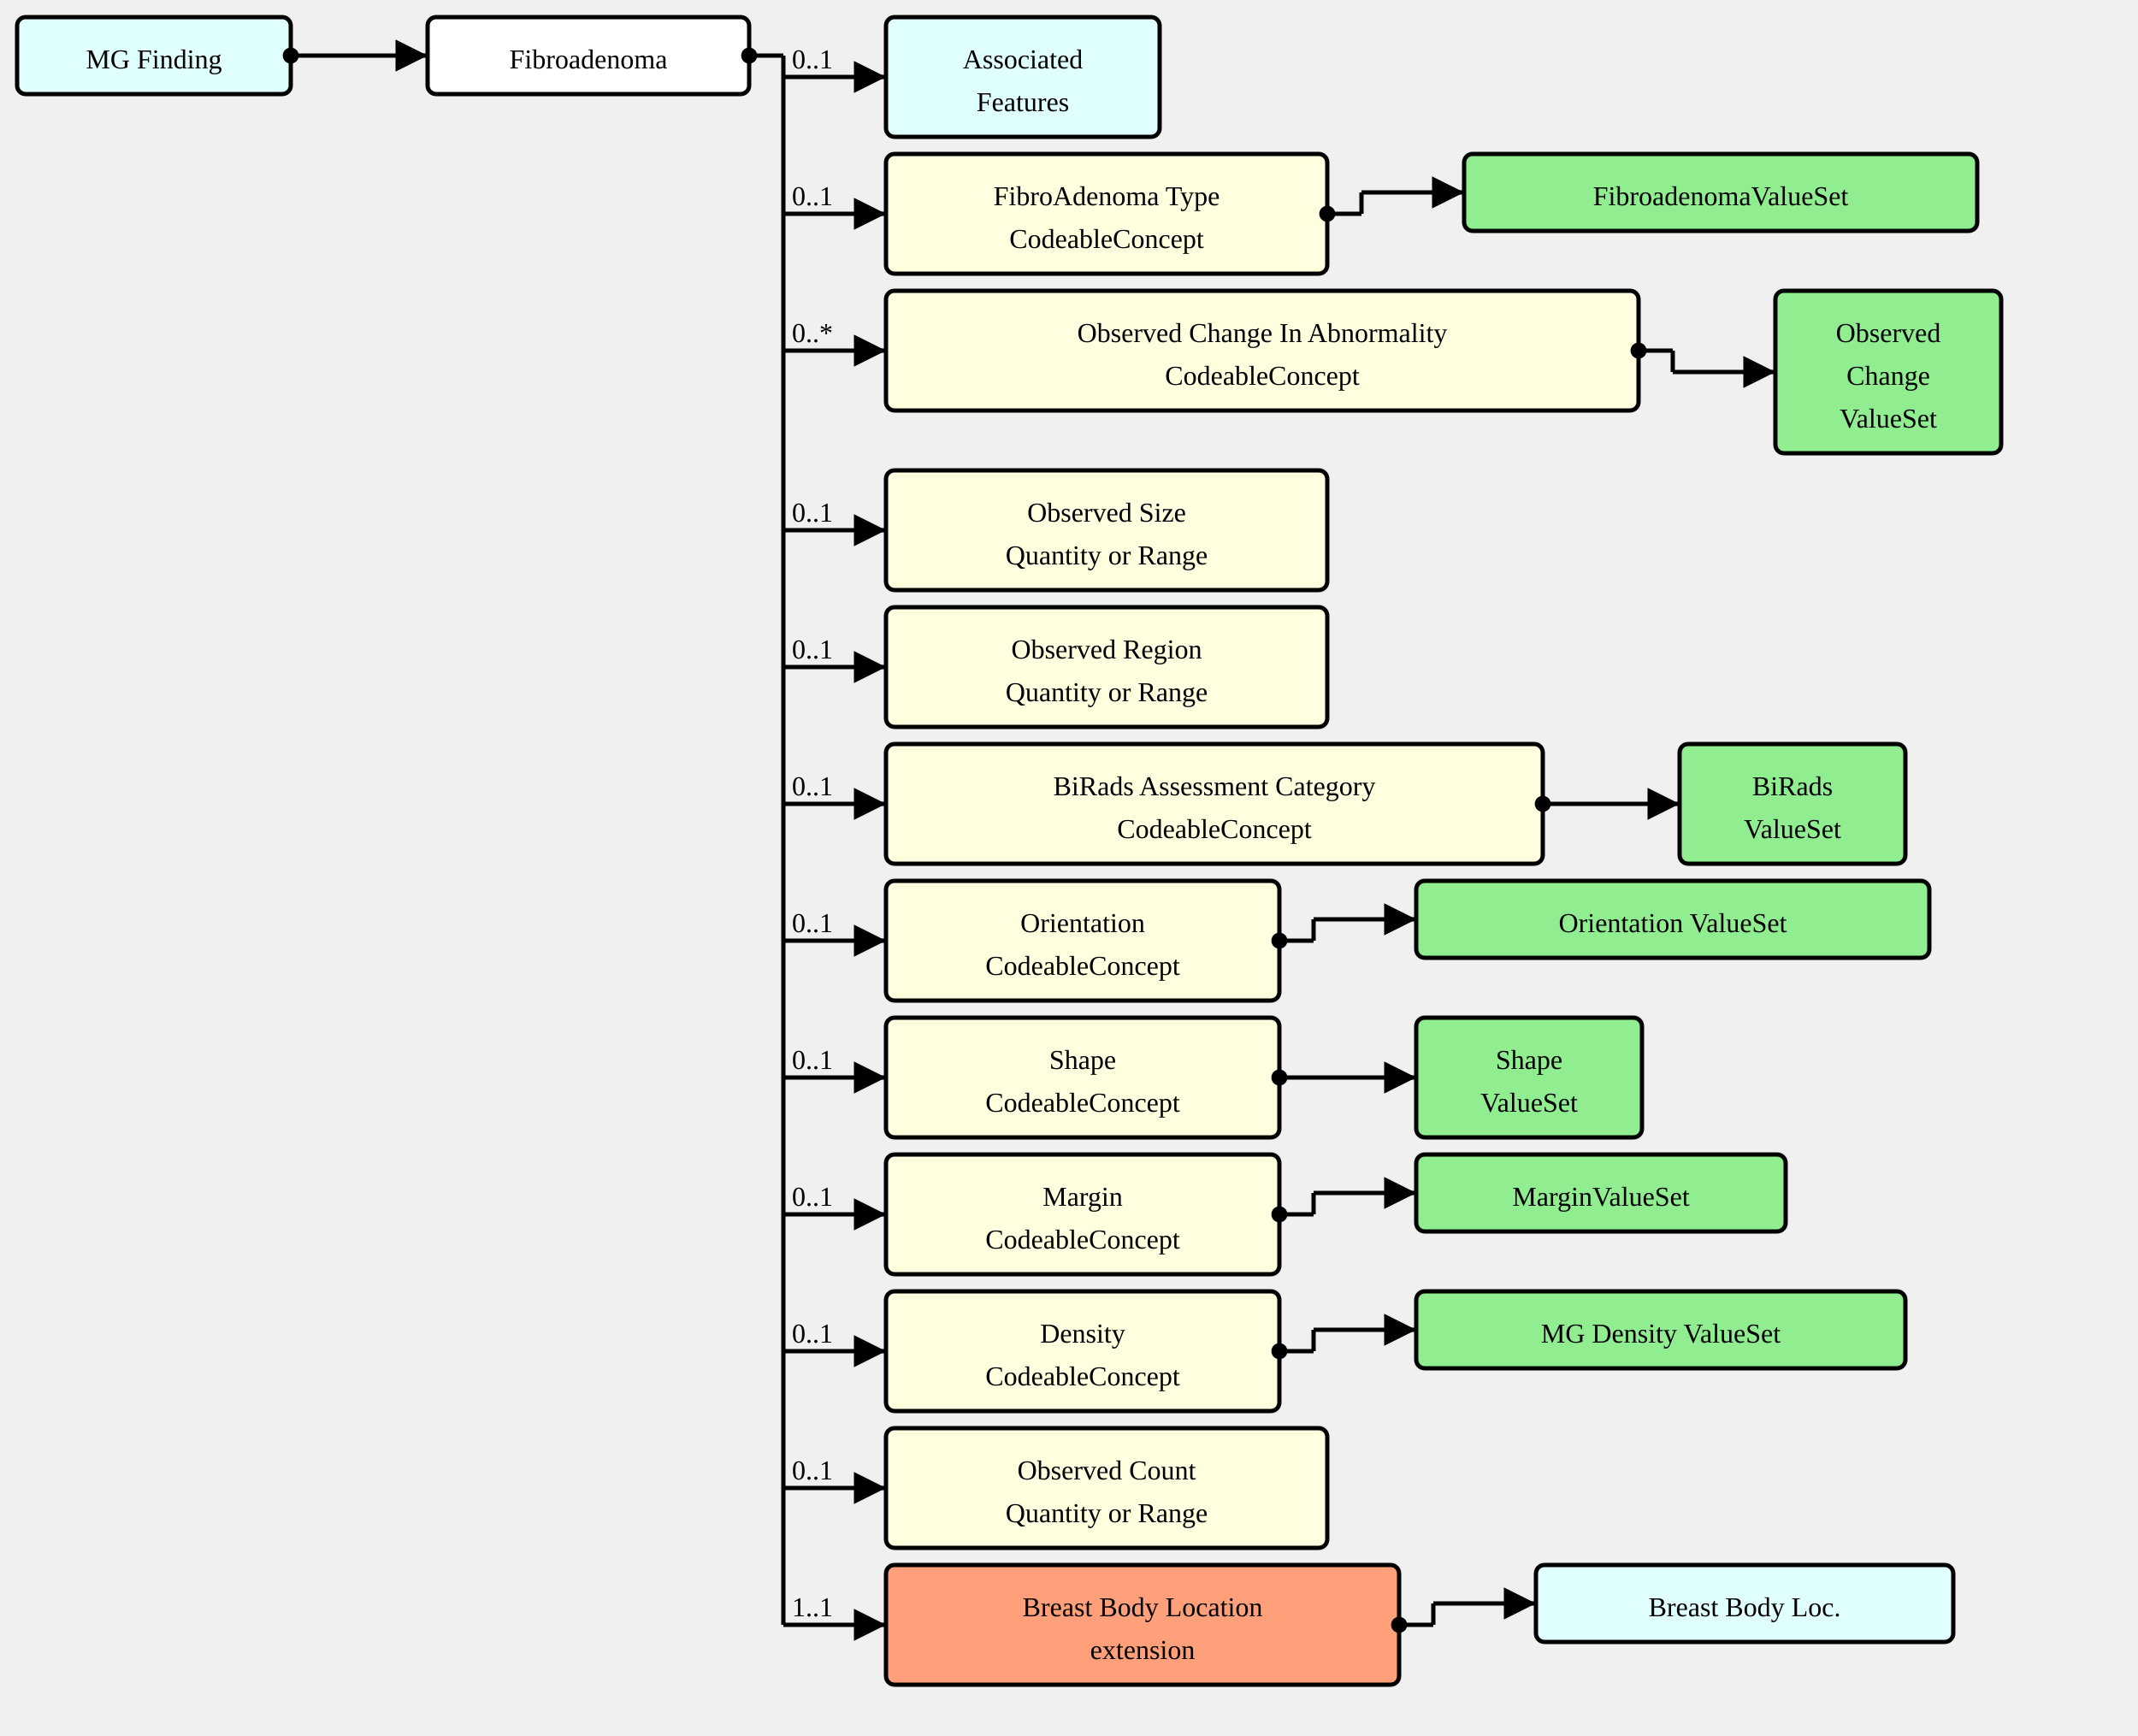
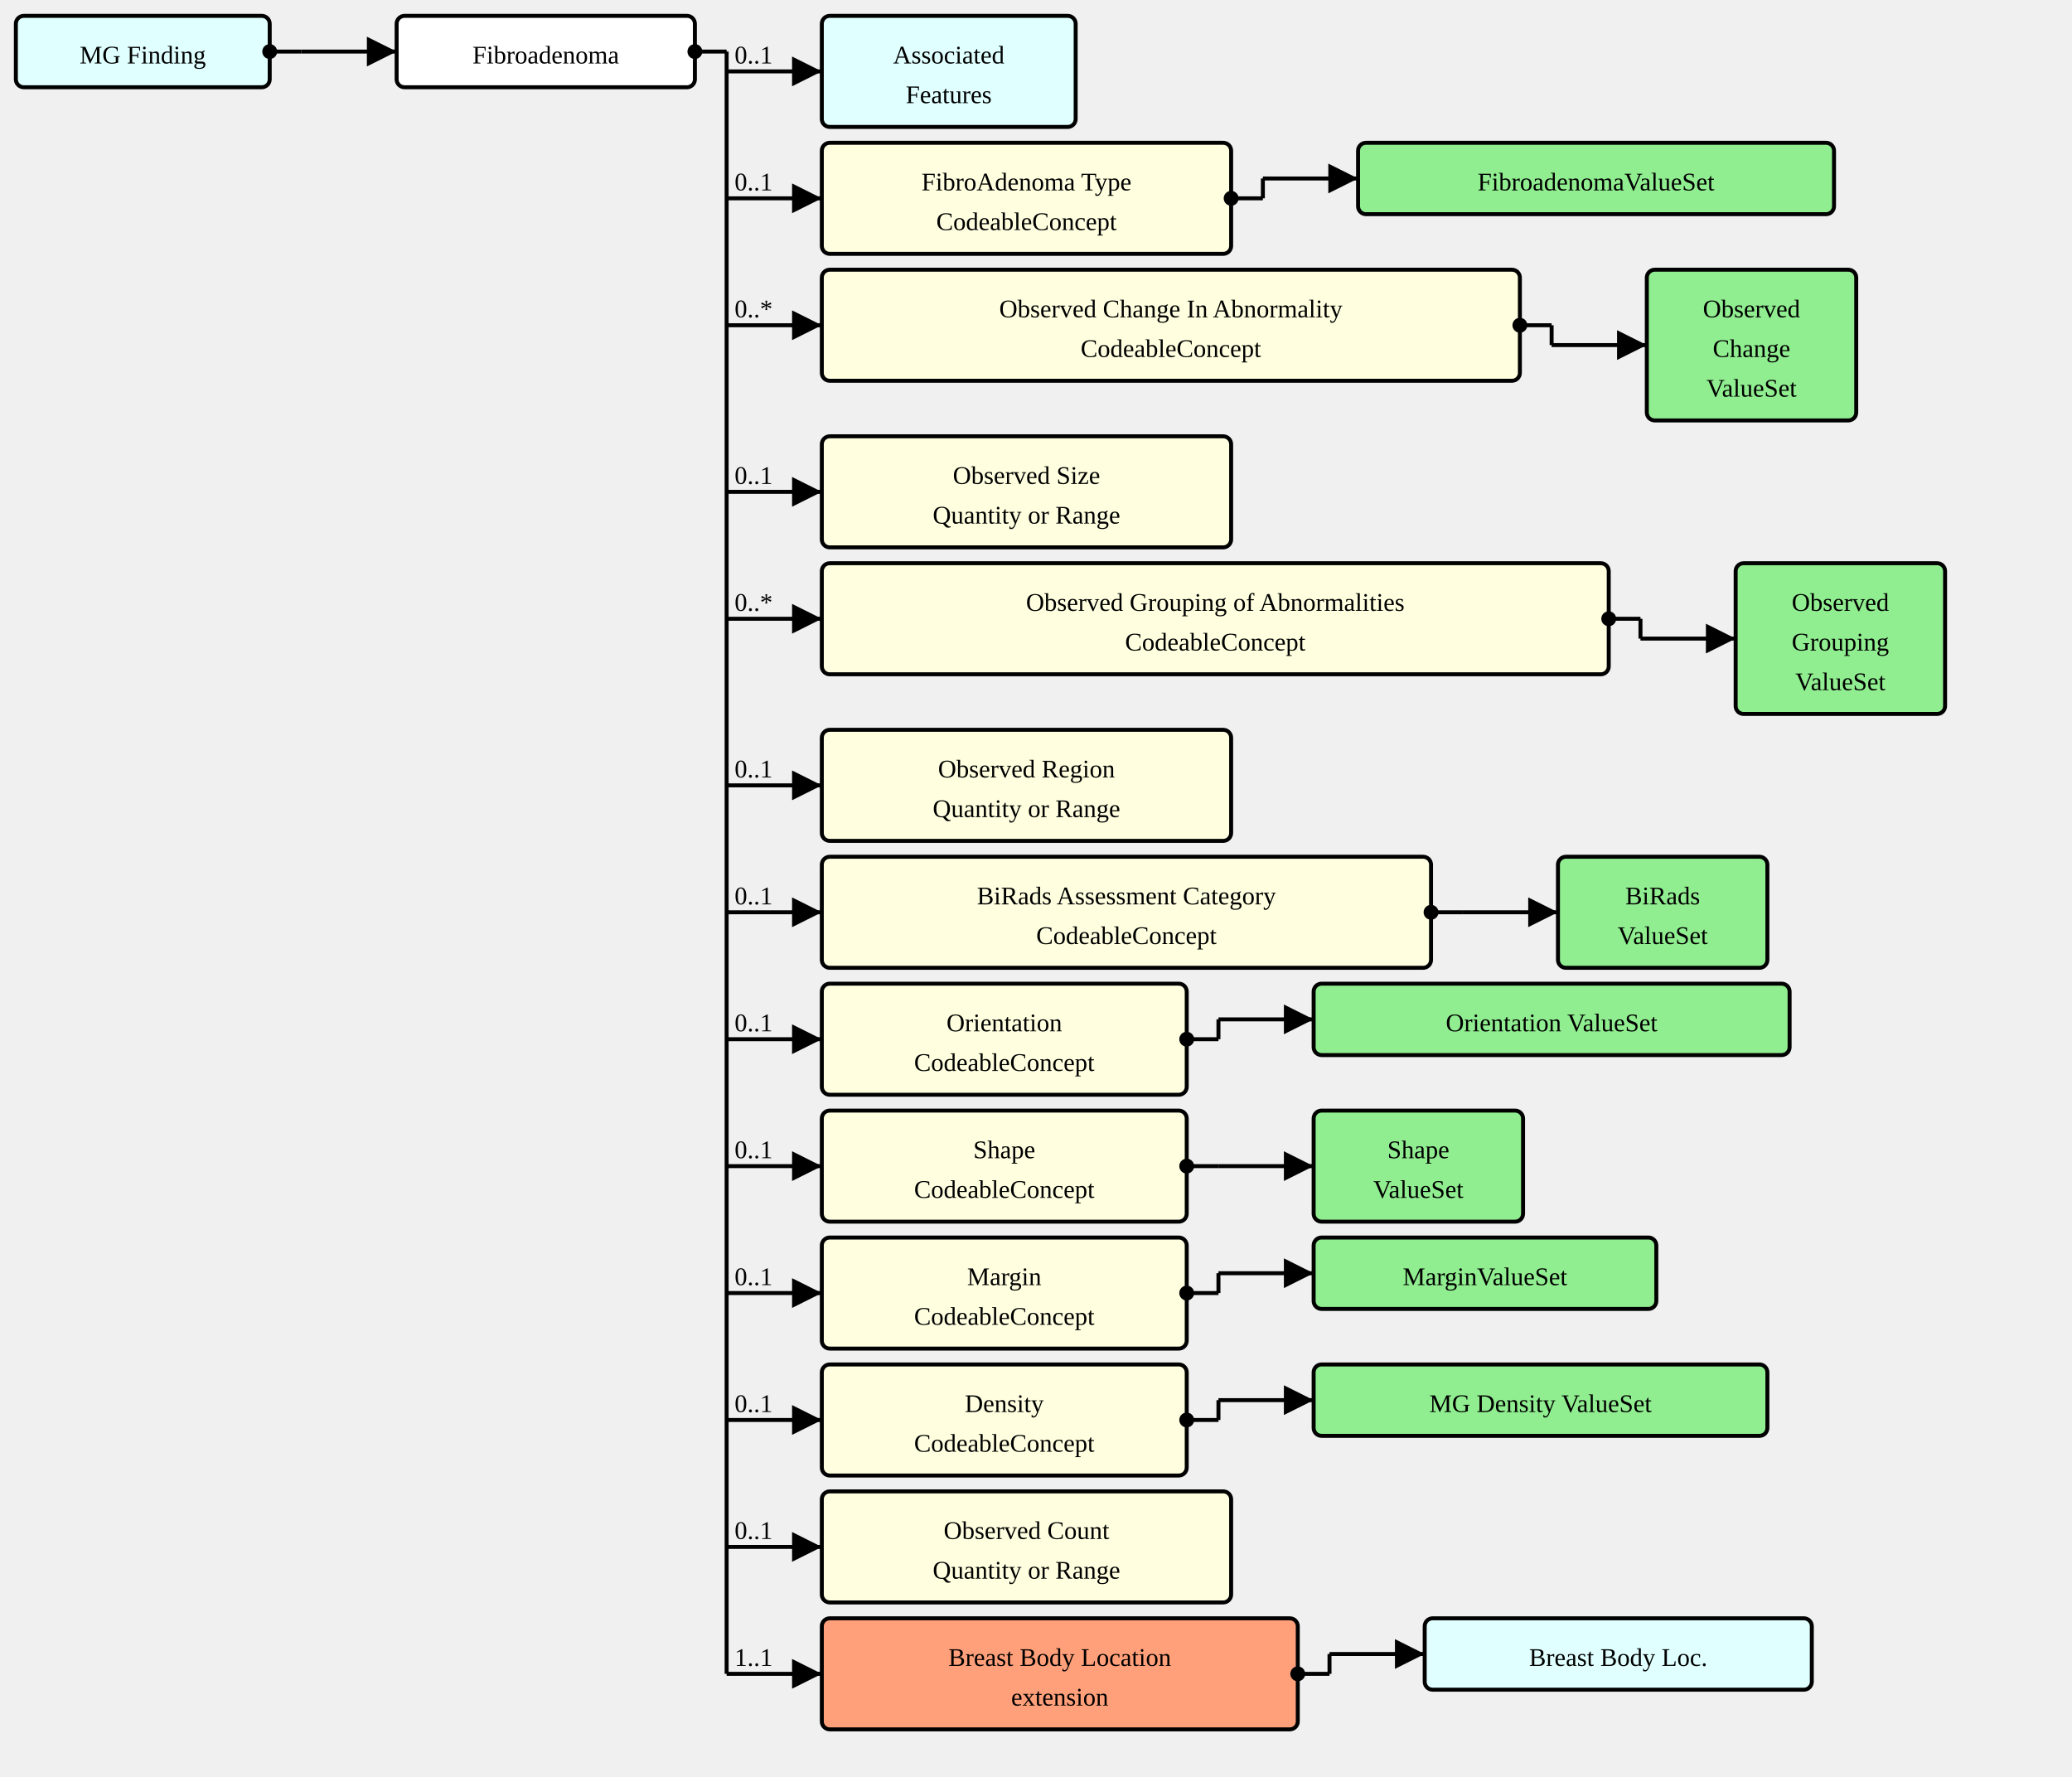
- <svg xmlns="http://www.w3.org/2000/svg" version="1.1" width="937.5" height="761.25">
+ <svg xmlns="http://www.w3.org/2000/svg" version="1.1" width="979.5" height="840">
  <defs>
    <marker id="arrowStart" markerWidth="3.75" markerHeight="3.75" markerUnits="px" refX="1.875" refY="1.875">
      <circle fill="Black" stroke-width="0" cx="1.875" cy="1.875" r="1.875" />
    </marker>
    <marker id="arrowEnd" markerWidth="7.5" markerHeight="7.5" markerUnits="px" refX="7.5" refY="3.75">
      <polygon fill="Black" stroke-width="0" points="0 0 7.5 3.75 0 7.5" />
    </marker>
  </defs>
  <g>
    <g transform="translate(7.5 7.5)">
      <rect fill="LightCyan" stroke="Black" stroke-width="1.875" x="0" y="0" width="120" height="33.75" rx="3.75" ry="3.75" />
      <a href="./StructureDefinition-MGFinding.html" target="_top">
        <text x="60" y="22.5" text-anchor="middle">MG Finding</text>
      </a>
    </g>
    <line stroke="Black" stroke-width="1.875" marker-end="url(#arrowEnd)" x1="142.5" y1="24.375" x2="187.5" y2="24.375" />
    <text x="146.25" y="20.625" text-anchor="left" />
    <line stroke="Black" stroke-width="1.875" marker-start="url(#arrowStart)" x1="127.5" y1="24.375" x2="142.5" y2="24.375" />
    <line stroke="Black" stroke-width="1.875" x1="142.5" y1="24.375" x2="142.5" y2="24.375" />
  </g>
  <g>
    <g transform="translate(187.5 7.5)">
      <rect fill="White" stroke="Black" stroke-width="1.875" x="0" y="0" width="141" height="33.75" rx="3.75" ry="3.75" />
      <text x="70.5" y="22.5" text-anchor="middle">Fibroadenoma</text>
    </g>
    <line stroke="Black" stroke-width="1.875" marker-end="url(#arrowEnd)" x1="343.5" y1="33.75" x2="388.5" y2="33.75" />
    <text x="347.25" y="30" text-anchor="left">0..1</text>
    <line stroke="Black" stroke-width="1.875" marker-end="url(#arrowEnd)" x1="343.5" y1="93.75" x2="388.5" y2="93.75" />
    <text x="347.25" y="90" text-anchor="left">0..1</text>
    <line stroke="Black" stroke-width="1.875" marker-end="url(#arrowEnd)" x1="343.5" y1="153.75" x2="388.5" y2="153.75" />
    <text x="347.25" y="150" text-anchor="left">0..*</text>
    <line stroke="Black" stroke-width="1.875" marker-end="url(#arrowEnd)" x1="343.5" y1="232.5" x2="388.5" y2="232.5" />
    <text x="347.25" y="228.75" text-anchor="left">0..1</text>
    <line stroke="Black" stroke-width="1.875" marker-end="url(#arrowEnd)" x1="343.5" y1="292.5" x2="388.5" y2="292.5" />
-     <text x="347.25" y="288.75" text-anchor="left">0..1</text>
-     <line stroke="Black" stroke-width="1.875" marker-end="url(#arrowEnd)" x1="343.5" y1="352.5" x2="388.5" y2="352.5" />
-     <text x="347.25" y="348.75" text-anchor="left">0..1</text>
-     <line stroke="Black" stroke-width="1.875" marker-end="url(#arrowEnd)" x1="343.5" y1="412.5" x2="388.5" y2="412.5" />
-     <text x="347.25" y="408.75" text-anchor="left">0..1</text>
-     <line stroke="Black" stroke-width="1.875" marker-end="url(#arrowEnd)" x1="343.5" y1="472.5" x2="388.5" y2="472.5" />
-     <text x="347.25" y="468.75" text-anchor="left">0..1</text>
-     <line stroke="Black" stroke-width="1.875" marker-end="url(#arrowEnd)" x1="343.5" y1="532.5" x2="388.5" y2="532.5" />
-     <text x="347.25" y="528.75" text-anchor="left">0..1</text>
-     <line stroke="Black" stroke-width="1.875" marker-end="url(#arrowEnd)" x1="343.5" y1="592.5" x2="388.5" y2="592.5" />
-     <text x="347.25" y="588.75" text-anchor="left">0..1</text>
-     <line stroke="Black" stroke-width="1.875" marker-end="url(#arrowEnd)" x1="343.5" y1="652.5" x2="388.5" y2="652.5" />
-     <text x="347.25" y="648.75" text-anchor="left">0..1</text>
-     <line stroke="Black" stroke-width="1.875" marker-end="url(#arrowEnd)" x1="343.5" y1="712.5" x2="388.5" y2="712.5" />
-     <text x="347.25" y="708.75" text-anchor="left">1..1</text>
+     <text x="347.25" y="288.75" text-anchor="left">0..*</text>
+     <line stroke="Black" stroke-width="1.875" marker-end="url(#arrowEnd)" x1="343.5" y1="371.25" x2="388.5" y2="371.25" />
+     <text x="347.25" y="367.5" text-anchor="left">0..1</text>
+     <line stroke="Black" stroke-width="1.875" marker-end="url(#arrowEnd)" x1="343.5" y1="431.25" x2="388.5" y2="431.25" />
+     <text x="347.25" y="427.5" text-anchor="left">0..1</text>
+     <line stroke="Black" stroke-width="1.875" marker-end="url(#arrowEnd)" x1="343.5" y1="491.25" x2="388.5" y2="491.25" />
+     <text x="347.25" y="487.5" text-anchor="left">0..1</text>
+     <line stroke="Black" stroke-width="1.875" marker-end="url(#arrowEnd)" x1="343.5" y1="551.25" x2="388.5" y2="551.25" />
+     <text x="347.25" y="547.5" text-anchor="left">0..1</text>
+     <line stroke="Black" stroke-width="1.875" marker-end="url(#arrowEnd)" x1="343.5" y1="611.25" x2="388.5" y2="611.25" />
+     <text x="347.25" y="607.5" text-anchor="left">0..1</text>
+     <line stroke="Black" stroke-width="1.875" marker-end="url(#arrowEnd)" x1="343.5" y1="671.25" x2="388.5" y2="671.25" />
+     <text x="347.25" y="667.5" text-anchor="left">0..1</text>
+     <line stroke="Black" stroke-width="1.875" marker-end="url(#arrowEnd)" x1="343.5" y1="731.25" x2="388.5" y2="731.25" />
+     <text x="347.25" y="727.5" text-anchor="left">0..1</text>
+     <line stroke="Black" stroke-width="1.875" marker-end="url(#arrowEnd)" x1="343.5" y1="791.25" x2="388.5" y2="791.25" />
+     <text x="347.25" y="787.5" text-anchor="left">1..1</text>
    <line stroke="Black" stroke-width="1.875" marker-start="url(#arrowStart)" x1="328.5" y1="24.375" x2="343.5" y2="24.375" />
-     <line stroke="Black" stroke-width="1.875" x1="343.5" y1="24.375" x2="343.5" y2="712.5" />
+     <line stroke="Black" stroke-width="1.875" x1="343.5" y1="24.375" x2="343.5" y2="791.25" />
  </g>
  <g>
    <g transform="translate(388.5 7.5)">
      <rect fill="LightCyan" stroke="Black" stroke-width="1.875" x="0" y="0" width="120" height="52.5" rx="3.75" ry="3.75" />
      <a href="./StructureDefinition-AssociatedFeatures.html" target="_top">
        <text x="60" y="22.5" text-anchor="middle">Associated</text>
      </a>
      <a href="./StructureDefinition-AssociatedFeatures.html" target="_top">
        <text x="60" y="41.25" text-anchor="middle">Features</text>
      </a>
    </g>
  </g>
  <g>
    <g transform="translate(388.5 67.5)">
      <a href="StructureDefinition-AbnormalityFibroadenoma-definitions.html#Observation.component:fibroAdenomaType" target="_top">
        <rect fill="LightYellow" stroke="Black" stroke-width="1.875" x="0" y="0" width="193.5" height="52.5" rx="3.75" ry="3.75" />
      </a>
      <a href="StructureDefinition-AbnormalityFibroadenoma-definitions.html#Observation.component:fibroAdenomaType" target="_top">
        <text x="96.75" y="22.5" text-anchor="middle">FibroAdenoma Type</text>
      </a>
      <a href="StructureDefinition-AbnormalityFibroadenoma-definitions.html#Observation.component:fibroAdenomaType" target="_top">
        <text x="96.75" y="41.25" text-anchor="middle">CodeableConcept</text>
      </a>
    </g>
    <line stroke="Black" stroke-width="1.875" marker-end="url(#arrowEnd)" x1="597" y1="84.375" x2="642" y2="84.375" />
    <line stroke="Black" stroke-width="1.875" marker-start="url(#arrowStart)" x1="582" y1="93.75" x2="597" y2="93.75" />
    <line stroke="Black" stroke-width="1.875" x1="597" y1="84.375" x2="597" y2="93.75" />
  </g>
  <g>
    <g transform="translate(642 67.5)">
      <rect fill="LightGreen" stroke="Black" stroke-width="1.875" x="0" y="0" width="225" height="33.75" rx="3.75" ry="3.75" />
      <a href="./ValueSet-FibroadenomaVS.html" target="_top">
        <text x="112.5" y="22.5" text-anchor="middle">FibroadenomaValueSet</text>
      </a>
    </g>
  </g>
  <g>
    <g transform="translate(388.5 127.5)">
      <a href="StructureDefinition-AbnormalityFibroadenoma-definitions.html#Observation.component:observedChanges" target="_top">
        <rect fill="LightYellow" stroke="Black" stroke-width="1.875" x="0" y="0" width="330" height="52.5" rx="3.75" ry="3.75" />
      </a>
      <a href="StructureDefinition-AbnormalityFibroadenoma-definitions.html#Observation.component:observedChanges" target="_top">
        <text x="165" y="22.5" text-anchor="middle">Observed Change In Abnormality</text>
      </a>
      <a href="StructureDefinition-AbnormalityFibroadenoma-definitions.html#Observation.component:observedChanges" target="_top">
        <text x="165" y="41.25" text-anchor="middle">CodeableConcept</text>
      </a>
    </g>
    <line stroke="Black" stroke-width="1.875" marker-end="url(#arrowEnd)" x1="733.5" y1="163.125" x2="778.5" y2="163.125" />
    <line stroke="Black" stroke-width="1.875" marker-start="url(#arrowStart)" x1="718.5" y1="153.75" x2="733.5" y2="153.75" />
    <line stroke="Black" stroke-width="1.875" x1="733.5" y1="153.75" x2="733.5" y2="163.125" />
  </g>
  <g>
    <g transform="translate(778.5 127.5)">
      <rect fill="LightGreen" stroke="Black" stroke-width="1.875" x="0" y="0" width="99" height="71.25" rx="3.75" ry="3.75" />
      <a href="./ValueSet-ObservedChangesVS.html" target="_top">
        <text x="49.5" y="22.5" text-anchor="middle">Observed</text>
      </a>
      <a href="./ValueSet-ObservedChangesVS.html" target="_top">
        <text x="49.5" y="41.25" text-anchor="middle">Change</text>
      </a>
      <a href="./ValueSet-ObservedChangesVS.html" target="_top">
        <text x="49.5" y="60" text-anchor="middle">ValueSet</text>
      </a>
    </g>
  </g>
  <g>
    <g transform="translate(388.5 206.25)">
      <a href="StructureDefinition-AbnormalityFibroadenoma-definitions.html#Observation.component:observedSize" target="_top">
        <rect fill="LightYellow" stroke="Black" stroke-width="1.875" x="0" y="0" width="193.5" height="52.5" rx="3.75" ry="3.75" />
      </a>
      <a href="StructureDefinition-AbnormalityFibroadenoma-definitions.html#Observation.component:observedSize" target="_top">
        <text x="96.75" y="22.5" text-anchor="middle">Observed Size</text>
      </a>
      <a href="StructureDefinition-AbnormalityFibroadenoma-definitions.html#Observation.component:observedSize" target="_top">
        <text x="96.75" y="41.25" text-anchor="middle">Quantity or Range</text>
      </a>
    </g>
  </g>
  <g>
    <g transform="translate(388.5 266.25)">
+       <a href="StructureDefinition-AbnormalityFibroadenoma-definitions.html#Observation.component:observedGrouping" target="_top">
+         <rect fill="LightYellow" stroke="Black" stroke-width="1.875" x="0" y="0" width="372" height="52.5" rx="3.75" ry="3.75" />
+       </a>
+       <a href="StructureDefinition-AbnormalityFibroadenoma-definitions.html#Observation.component:observedGrouping" target="_top">
+         <text x="186" y="22.5" text-anchor="middle">Observed Grouping of Abnormalities</text>
+       </a>
+       <a href="StructureDefinition-AbnormalityFibroadenoma-definitions.html#Observation.component:observedGrouping" target="_top">
+         <text x="186" y="41.25" text-anchor="middle">CodeableConcept</text>
+       </a>
+     </g>
+     <line stroke="Black" stroke-width="1.875" marker-end="url(#arrowEnd)" x1="775.5" y1="301.875" x2="820.5" y2="301.875" />
+     <line stroke="Black" stroke-width="1.875" marker-start="url(#arrowStart)" x1="760.5" y1="292.5" x2="775.5" y2="292.5" />
+     <line stroke="Black" stroke-width="1.875" x1="775.5" y1="292.5" x2="775.5" y2="301.875" />
+   </g>
+   <g>
+     <g transform="translate(820.4999 266.25)">
+       <rect fill="LightGreen" stroke="Black" stroke-width="1.875" x="0" y="0" width="99" height="71.25" rx="3.75" ry="3.75" />
+       <a href="./ValueSet-ObservedGroupingVS.html" target="_top">
+         <text x="49.5" y="22.5" text-anchor="middle">Observed</text>
+       </a>
+       <a href="./ValueSet-ObservedGroupingVS.html" target="_top">
+         <text x="49.5" y="41.25" text-anchor="middle">Grouping</text>
+       </a>
+       <a href="./ValueSet-ObservedGroupingVS.html" target="_top">
+         <text x="49.5" y="60" text-anchor="middle">ValueSet</text>
+       </a>
+     </g>
+   </g>
+   <g>
+     <g transform="translate(388.5 345)">
      <a href="StructureDefinition-AbnormalityFibroadenoma-definitions.html#Observation.component:observedRegion" target="_top">
        <rect fill="LightYellow" stroke="Black" stroke-width="1.875" x="0" y="0" width="193.5" height="52.5" rx="3.75" ry="3.75" />
      </a>
      <a href="StructureDefinition-AbnormalityFibroadenoma-definitions.html#Observation.component:observedRegion" target="_top">
        <text x="96.75" y="22.5" text-anchor="middle">Observed Region</text>
      </a>
      <a href="StructureDefinition-AbnormalityFibroadenoma-definitions.html#Observation.component:observedRegion" target="_top">
        <text x="96.75" y="41.25" text-anchor="middle">Quantity or Range</text>
      </a>
    </g>
  </g>
  <g>
-     <g transform="translate(388.5 326.25)">
+     <g transform="translate(388.5 405)">
      <a href="StructureDefinition-AbnormalityFibroadenoma-definitions.html#Observation.component:biRadsAssessmentCategory" target="_top">
        <rect fill="LightYellow" stroke="Black" stroke-width="1.875" x="0" y="0" width="288" height="52.5" rx="3.75" ry="3.75" />
      </a>
      <a href="StructureDefinition-AbnormalityFibroadenoma-definitions.html#Observation.component:biRadsAssessmentCategory" target="_top">
        <text x="144" y="22.5" text-anchor="middle">BiRads Assessment Category</text>
      </a>
      <a href="StructureDefinition-AbnormalityFibroadenoma-definitions.html#Observation.component:biRadsAssessmentCategory" target="_top">
        <text x="144" y="41.25" text-anchor="middle">CodeableConcept</text>
      </a>
    </g>
-     <line stroke="Black" stroke-width="1.875" marker-end="url(#arrowEnd)" x1="691.5" y1="352.5" x2="736.5" y2="352.5" />
-     <line stroke="Black" stroke-width="1.875" marker-start="url(#arrowStart)" x1="676.5" y1="352.5" x2="691.5" y2="352.5" />
-     <line stroke="Black" stroke-width="1.875" x1="691.5" y1="352.5" x2="691.5" y2="352.5" />
-   </g>
-   <g>
-     <g transform="translate(736.5 326.25)">
+     <line stroke="Black" stroke-width="1.875" marker-end="url(#arrowEnd)" x1="691.5" y1="431.25" x2="736.5" y2="431.25" />
+     <line stroke="Black" stroke-width="1.875" marker-start="url(#arrowStart)" x1="676.5" y1="431.25" x2="691.5" y2="431.25" />
+     <line stroke="Black" stroke-width="1.875" x1="691.5" y1="431.25" x2="691.5" y2="431.25" />
+   </g>
+   <g>
+     <g transform="translate(736.5 405)">
      <rect fill="LightGreen" stroke="Black" stroke-width="1.875" x="0" y="0" width="99" height="52.5" rx="3.75" ry="3.75" />
      <a href="./ValueSet-BiRadsAssessmentCategoriesVS.html" target="_top">
        <text x="49.5" y="22.5" text-anchor="middle">BiRads</text>
      </a>
      <a href="./ValueSet-BiRadsAssessmentCategoriesVS.html" target="_top">
        <text x="49.5" y="41.25" text-anchor="middle">ValueSet</text>
      </a>
    </g>
  </g>
  <g>
-     <g transform="translate(388.5 386.25)">
+     <g transform="translate(388.5 465)">
      <a href="StructureDefinition-AbnormalityFibroadenoma-definitions.html#Observation.component:orientation" target="_top">
        <rect fill="LightYellow" stroke="Black" stroke-width="1.875" x="0" y="0" width="172.5" height="52.5" rx="3.75" ry="3.75" />
      </a>
      <a href="StructureDefinition-AbnormalityFibroadenoma-definitions.html#Observation.component:orientation" target="_top">
        <text x="86.25" y="22.5" text-anchor="middle">Orientation</text>
      </a>
      <a href="StructureDefinition-AbnormalityFibroadenoma-definitions.html#Observation.component:orientation" target="_top">
        <text x="86.25" y="41.25" text-anchor="middle">CodeableConcept</text>
      </a>
    </g>
-     <line stroke="Black" stroke-width="1.875" marker-end="url(#arrowEnd)" x1="576" y1="403.125" x2="621" y2="403.125" />
-     <line stroke="Black" stroke-width="1.875" marker-start="url(#arrowStart)" x1="561" y1="412.5" x2="576" y2="412.5" />
-     <line stroke="Black" stroke-width="1.875" x1="576" y1="403.125" x2="576" y2="412.5" />
-   </g>
-   <g>
-     <g transform="translate(621 386.25)">
+     <line stroke="Black" stroke-width="1.875" marker-end="url(#arrowEnd)" x1="576" y1="481.875" x2="621" y2="481.875" />
+     <line stroke="Black" stroke-width="1.875" marker-start="url(#arrowStart)" x1="561" y1="491.25" x2="576" y2="491.25" />
+     <line stroke="Black" stroke-width="1.875" x1="576" y1="481.875" x2="576" y2="491.25" />
+   </g>
+   <g>
+     <g transform="translate(621 465)">
      <rect fill="LightGreen" stroke="Black" stroke-width="1.875" x="0" y="0" width="225" height="33.75" rx="3.75" ry="3.75" />
      <a href="./ValueSet-OrientationVS.html" target="_top">
        <text x="112.5" y="22.5" text-anchor="middle">Orientation ValueSet</text>
      </a>
    </g>
  </g>
  <g>
-     <g transform="translate(388.5 446.25)">
+     <g transform="translate(388.5 525)">
      <a href="StructureDefinition-AbnormalityFibroadenoma-definitions.html#Observation.component:shape" target="_top">
        <rect fill="LightYellow" stroke="Black" stroke-width="1.875" x="0" y="0" width="172.5" height="52.5" rx="3.75" ry="3.75" />
      </a>
      <a href="StructureDefinition-AbnormalityFibroadenoma-definitions.html#Observation.component:shape" target="_top">
        <text x="86.25" y="22.5" text-anchor="middle">Shape</text>
      </a>
      <a href="StructureDefinition-AbnormalityFibroadenoma-definitions.html#Observation.component:shape" target="_top">
        <text x="86.25" y="41.25" text-anchor="middle">CodeableConcept</text>
      </a>
    </g>
-     <line stroke="Black" stroke-width="1.875" marker-end="url(#arrowEnd)" x1="576" y1="472.5" x2="621" y2="472.5" />
-     <line stroke="Black" stroke-width="1.875" marker-start="url(#arrowStart)" x1="561" y1="472.5" x2="576" y2="472.5" />
-     <line stroke="Black" stroke-width="1.875" x1="576" y1="472.5" x2="576" y2="472.5" />
-   </g>
-   <g>
-     <g transform="translate(621 446.25)">
+     <line stroke="Black" stroke-width="1.875" marker-end="url(#arrowEnd)" x1="576" y1="551.25" x2="621" y2="551.25" />
+     <line stroke="Black" stroke-width="1.875" marker-start="url(#arrowStart)" x1="561" y1="551.25" x2="576" y2="551.25" />
+     <line stroke="Black" stroke-width="1.875" x1="576" y1="551.25" x2="576" y2="551.25" />
+   </g>
+   <g>
+     <g transform="translate(621 525)">
      <rect fill="LightGreen" stroke="Black" stroke-width="1.875" x="0" y="0" width="99" height="52.5" rx="3.75" ry="3.75" />
      <a href="./ValueSet-ShapeVS.html" target="_top">
        <text x="49.5" y="22.5" text-anchor="middle">Shape</text>
      </a>
      <a href="./ValueSet-ShapeVS.html" target="_top">
        <text x="49.5" y="41.25" text-anchor="middle">ValueSet</text>
      </a>
    </g>
  </g>
  <g>
-     <g transform="translate(388.5 506.25)">
+     <g transform="translate(388.5 585)">
      <a href="StructureDefinition-AbnormalityFibroadenoma-definitions.html#Observation.component:margin" target="_top">
        <rect fill="LightYellow" stroke="Black" stroke-width="1.875" x="0" y="0" width="172.5" height="52.5" rx="3.75" ry="3.75" />
      </a>
      <a href="StructureDefinition-AbnormalityFibroadenoma-definitions.html#Observation.component:margin" target="_top">
        <text x="86.25" y="22.5" text-anchor="middle">Margin</text>
      </a>
      <a href="StructureDefinition-AbnormalityFibroadenoma-definitions.html#Observation.component:margin" target="_top">
        <text x="86.25" y="41.25" text-anchor="middle">CodeableConcept</text>
      </a>
    </g>
-     <line stroke="Black" stroke-width="1.875" marker-end="url(#arrowEnd)" x1="576" y1="523.125" x2="621" y2="523.125" />
-     <line stroke="Black" stroke-width="1.875" marker-start="url(#arrowStart)" x1="561" y1="532.5" x2="576" y2="532.5" />
-     <line stroke="Black" stroke-width="1.875" x1="576" y1="523.125" x2="576" y2="532.5" />
-   </g>
-   <g>
-     <g transform="translate(621 506.25)">
+     <line stroke="Black" stroke-width="1.875" marker-end="url(#arrowEnd)" x1="576" y1="601.875" x2="621" y2="601.875" />
+     <line stroke="Black" stroke-width="1.875" marker-start="url(#arrowStart)" x1="561" y1="611.25" x2="576" y2="611.25" />
+     <line stroke="Black" stroke-width="1.875" x1="576" y1="601.875" x2="576" y2="611.25" />
+   </g>
+   <g>
+     <g transform="translate(621 585)">
      <rect fill="LightGreen" stroke="Black" stroke-width="1.875" x="0" y="0" width="162" height="33.75" rx="3.75" ry="3.75" />
      <a href="./ValueSet-MarginVS.html" target="_top">
        <text x="81" y="22.5" text-anchor="middle">MarginValueSet</text>
      </a>
    </g>
  </g>
  <g>
-     <g transform="translate(388.5 566.25)">
+     <g transform="translate(388.5 645)">
      <a href="StructureDefinition-AbnormalityFibroadenoma-definitions.html#Observation.component:mgDensity" target="_top">
        <rect fill="LightYellow" stroke="Black" stroke-width="1.875" x="0" y="0" width="172.5" height="52.5" rx="3.75" ry="3.75" />
      </a>
      <a href="StructureDefinition-AbnormalityFibroadenoma-definitions.html#Observation.component:mgDensity" target="_top">
        <text x="86.25" y="22.5" text-anchor="middle">Density</text>
      </a>
      <a href="StructureDefinition-AbnormalityFibroadenoma-definitions.html#Observation.component:mgDensity" target="_top">
        <text x="86.25" y="41.25" text-anchor="middle">CodeableConcept</text>
      </a>
    </g>
-     <line stroke="Black" stroke-width="1.875" marker-end="url(#arrowEnd)" x1="576" y1="583.125" x2="621" y2="583.125" />
-     <line stroke="Black" stroke-width="1.875" marker-start="url(#arrowStart)" x1="561" y1="592.5" x2="576" y2="592.5" />
-     <line stroke="Black" stroke-width="1.875" x1="576" y1="583.125" x2="576" y2="592.5" />
-   </g>
-   <g>
-     <g transform="translate(621 566.25)">
+     <line stroke="Black" stroke-width="1.875" marker-end="url(#arrowEnd)" x1="576" y1="661.875" x2="621" y2="661.875" />
+     <line stroke="Black" stroke-width="1.875" marker-start="url(#arrowStart)" x1="561" y1="671.25" x2="576" y2="671.25" />
+     <line stroke="Black" stroke-width="1.875" x1="576" y1="661.875" x2="576" y2="671.25" />
+   </g>
+   <g>
+     <g transform="translate(621 645)">
      <rect fill="LightGreen" stroke="Black" stroke-width="1.875" x="0" y="0" width="214.5" height="33.75" rx="3.75" ry="3.75" />
      <a href="./ValueSet-MGDensityVS.html" target="_top">
        <text x="107.25" y="22.5" text-anchor="middle">MG Density ValueSet</text>
      </a>
    </g>
  </g>
  <g>
-     <g transform="translate(388.5 626.25)">
+     <g transform="translate(388.5 705)">
      <a href="StructureDefinition-AbnormalityFibroadenoma-definitions.html#Observation.component:observedCount" target="_top">
        <rect fill="LightYellow" stroke="Black" stroke-width="1.875" x="0" y="0" width="193.5" height="52.5" rx="3.75" ry="3.75" />
      </a>
      <a href="StructureDefinition-AbnormalityFibroadenoma-definitions.html#Observation.component:observedCount" target="_top">
        <text x="96.75" y="22.5" text-anchor="middle">Observed Count</text>
      </a>
      <a href="StructureDefinition-AbnormalityFibroadenoma-definitions.html#Observation.component:observedCount" target="_top">
        <text x="96.75" y="41.25" text-anchor="middle">Quantity or Range</text>
      </a>
    </g>
  </g>
  <g>
-     <g transform="translate(388.5 686.25)">
+     <g transform="translate(388.5 765)">
      <a href="StructureDefinition-AbnormalityFibroadenoma-definitions.html#Observation.bodySite.extension:breastBodyLocation" target="_top">
        <rect fill="LightSalmon" stroke="Black" stroke-width="1.875" x="0" y="0" width="225" height="52.5" rx="3.75" ry="3.75" />
      </a>
      <a href="StructureDefinition-AbnormalityFibroadenoma-definitions.html#Observation.bodySite.extension:breastBodyLocation" target="_top">
        <text x="112.5" y="22.5" text-anchor="middle">Breast Body Location</text>
      </a>
      <a href="StructureDefinition-AbnormalityFibroadenoma-definitions.html#Observation.bodySite.extension:breastBodyLocation" target="_top">
        <text x="112.5" y="41.25" text-anchor="middle">extension</text>
      </a>
    </g>
-     <line stroke="Black" stroke-width="1.875" marker-end="url(#arrowEnd)" x1="628.5" y1="703.125" x2="673.5" y2="703.125" />
-     <line stroke="Black" stroke-width="1.875" marker-start="url(#arrowStart)" x1="613.5" y1="712.5" x2="628.5" y2="712.5" />
-     <line stroke="Black" stroke-width="1.875" x1="628.5" y1="703.125" x2="628.5" y2="712.5" />
-   </g>
-   <g>
-     <g transform="translate(673.5 686.25)">
+     <line stroke="Black" stroke-width="1.875" marker-end="url(#arrowEnd)" x1="628.5" y1="781.875" x2="673.5" y2="781.875" />
+     <line stroke="Black" stroke-width="1.875" marker-start="url(#arrowStart)" x1="613.5" y1="791.25" x2="628.5" y2="791.25" />
+     <line stroke="Black" stroke-width="1.875" x1="628.5" y1="781.875" x2="628.5" y2="791.25" />
+   </g>
+   <g>
+     <g transform="translate(673.5 765)">
      <rect fill="LightCyan" stroke="Black" stroke-width="1.875" x="0" y="0" width="183" height="33.75" rx="3.75" ry="3.75" />
      <a href="./StructureDefinition-BreastBodyLocationExtension.html" target="_top">
        <text x="91.5" y="22.5" text-anchor="middle">Breast Body Loc.</text>
      </a>
    </g>
  </g>
</svg>
